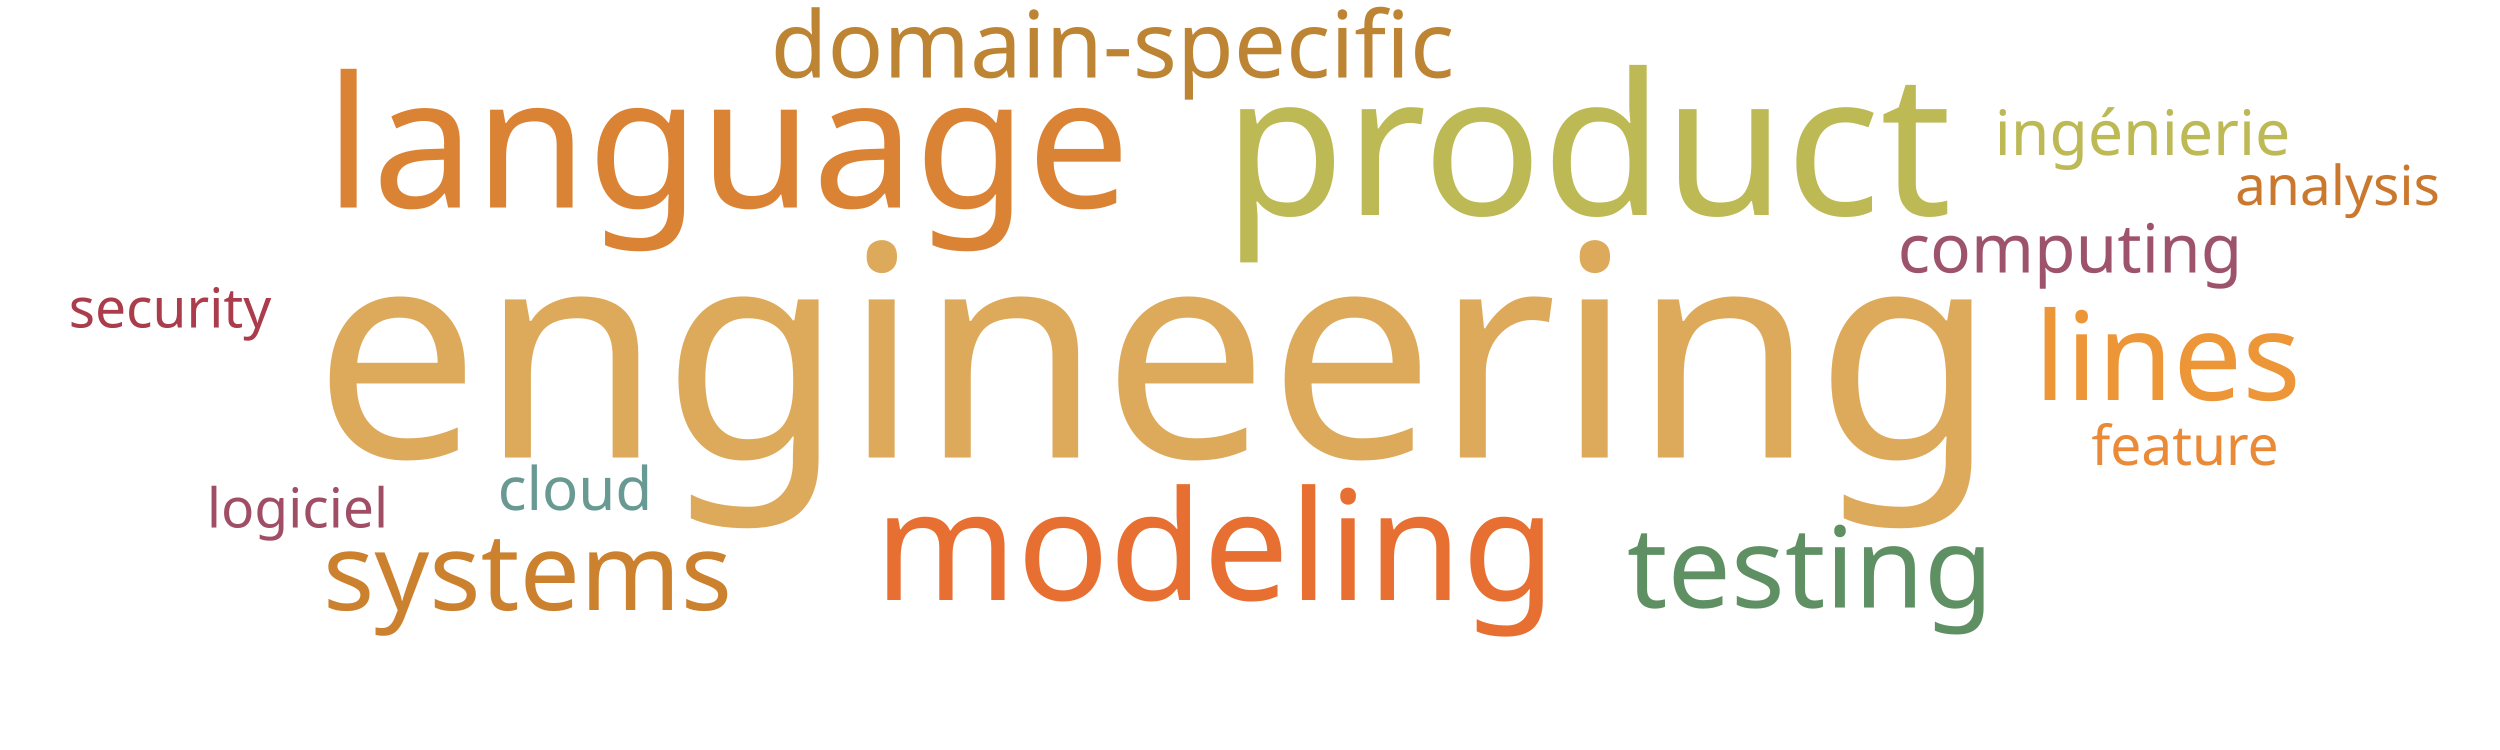
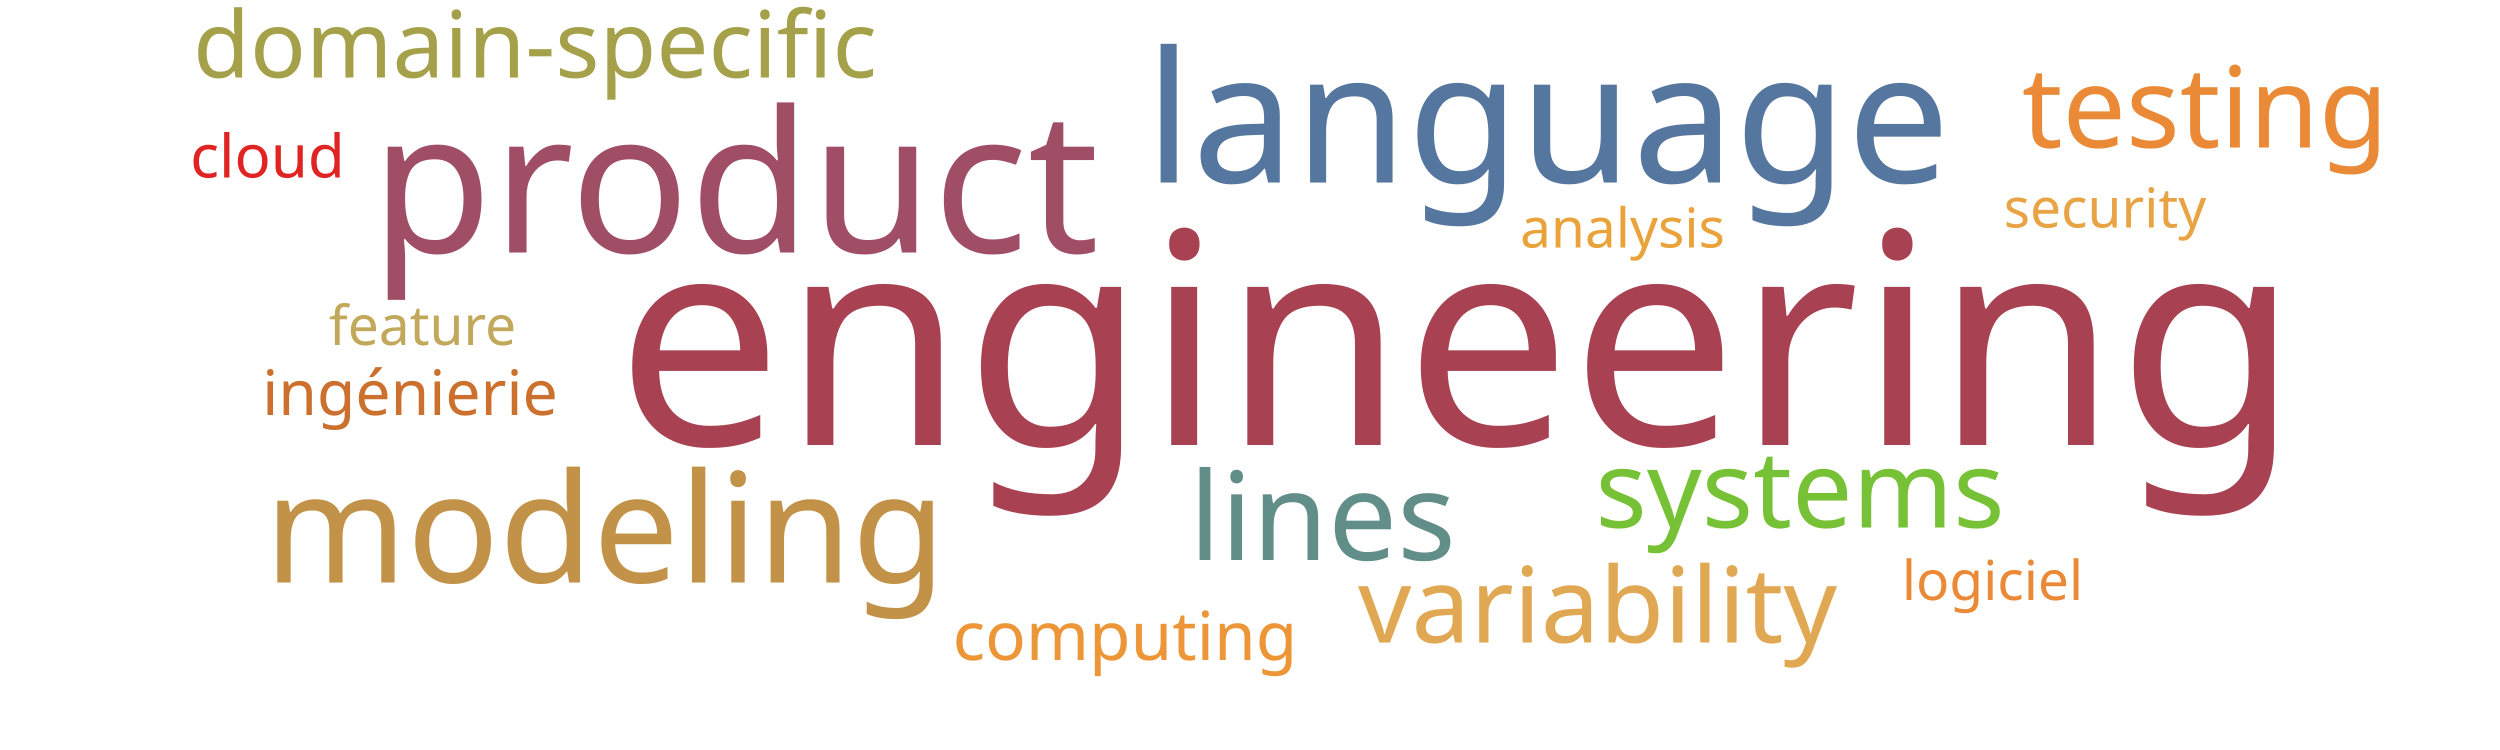
<svg xmlns="http://www.w3.org/2000/svg" width="1000" height="300">
  <g transform="translate(500, 150)">
-     <text text-anchor="middle" style="font-family: Impact; font-size: 118px; fill: #ddaa5c" transform="translate(-38,33)rotate(0)">engineering</text>
-     <text text-anchor="middle" style="font-family: Impact; font-size: 79px; fill: #bdb954" transform="translate(135,-64)rotate(0)">product</text>
-     <text text-anchor="middle" style="font-family: Impact; font-size: 73px; fill: #da8335" transform="translate(-209,-67)rotate(0)">language</text>
-     <text text-anchor="middle" style="font-family: Impact; font-size: 61px; fill: #e76f31" transform="translate(-14,90)rotate(0)">modeling</text>
-     <text text-anchor="middle" style="font-family: Impact; font-size: 49px; fill: #ec9637" transform="translate(367,10)rotate(0)">lines</text>
-     <text text-anchor="middle" style="font-family: Impact; font-size: 45px; fill: #5e9063" transform="translate(224,93)rotate(0)">testing</text>
-     <text text-anchor="middle" style="font-family: Impact; font-size: 43px; fill: #cc812f" transform="translate(-289,94)rotate(0)">systems</text>
-     <text text-anchor="middle" style="font-family: Impact; font-size: 37px; fill: #bc8433" transform="translate(-55,-119)rotate(0)">domain-specific</text>
-     <text text-anchor="middle" style="font-family: Impact; font-size: 27px; fill: #9d536c" transform="translate(328,-41)rotate(0)">computing</text>
-     <text text-anchor="middle" style="font-family: Impact; font-size: 25px; fill: #bdb954" transform="translate(357,-88)rotate(0)">ingénierie</text>
-     <text text-anchor="middle" style="font-family: Impact; font-size: 24px; fill: #689993" transform="translate(-270,54)rotate(0)">cloud</text>
-     <text text-anchor="middle" style="font-family: Impact; font-size: 22px; fill: #9f4e66" transform="translate(-381,61)rotate(0)">logiciel</text>
-     <text text-anchor="middle" style="font-family: Impact; font-size: 22px; fill: #ea8a37" transform="translate(374,36)rotate(0)">feature</text>
-     <text text-anchor="middle" style="font-family: Impact; font-size: 22px; fill: #cb782f" transform="translate(435,-68)rotate(0)">analysis</text>
-     <text text-anchor="middle" style="font-family: Impact; font-size: 22px; fill: #ab3c4b" transform="translate(-432,-19)rotate(0)">security</text>
+     <text text-anchor="middle" style="font-family: Impact; font-size: 118px; fill: #a84152" transform="translate(83,28)rotate(0)">engineering</text>
+     <text text-anchor="middle" style="font-family: Impact; font-size: 79px; fill: #9f4e66" transform="translate(-206,-49)rotate(0)">product</text>
+     <text text-anchor="middle" style="font-family: Impact; font-size: 73px; fill: #55769e" transform="translate(119,-77)rotate(0)">language</text>
+     <text text-anchor="middle" style="font-family: Impact; font-size: 61px; fill: #c39249" transform="translate(-258,83)rotate(0)">modeling</text>
+     <text text-anchor="middle" style="font-family: Impact; font-size: 49px; fill: #618e88" transform="translate(29,74)rotate(0)">lines</text>
+     <text text-anchor="middle" style="font-family: Impact; font-size: 45px; fill: #ea8a37" transform="translate(382,-91)rotate(0)">testing</text>
+     <text text-anchor="middle" style="font-family: Impact; font-size: 43px; fill: #76c135" transform="translate(220,61)rotate(0)">systems</text>
+     <text text-anchor="middle" style="font-family: Impact; font-size: 42px; fill: #e1a853" transform="translate(139,107)rotate(0)">variability</text>
+     <text text-anchor="middle" style="font-family: Impact; font-size: 37px; fill: #a5a14a" transform="translate(-286,-119)rotate(0)">domain-specific</text>
+     <text text-anchor="middle" style="font-family: Impact; font-size: 27px; fill: #ec9637" transform="translate(-50,114)rotate(0)">computing</text>
+     <text text-anchor="middle" style="font-family: Impact; font-size: 25px; fill: #cb702d" transform="translate(-336,16)rotate(0)">ingénierie</text>
+     <text text-anchor="middle" style="font-family: Impact; font-size: 24px; fill: #e02424" transform="translate(-393,-79)rotate(0)">cloud</text>
+     <text text-anchor="middle" style="font-family: Impact; font-size: 22px; fill: #ea8a37" transform="translate(297,90)rotate(0)">logiciel</text>
+     <text text-anchor="middle" style="font-family: Impact; font-size: 22px; fill: #c1a85a" transform="translate(-331,-12)rotate(0)">feature</text>
+     <text text-anchor="middle" style="font-family: Impact; font-size: 22px; fill: #eaa23b" transform="translate(149,-51)rotate(0)">analysis</text>
+     <text text-anchor="middle" style="font-family: Impact; font-size: 22px; fill: #e8a444" transform="translate(342,-59)rotate(0)">security</text>
  </g>
</svg>
